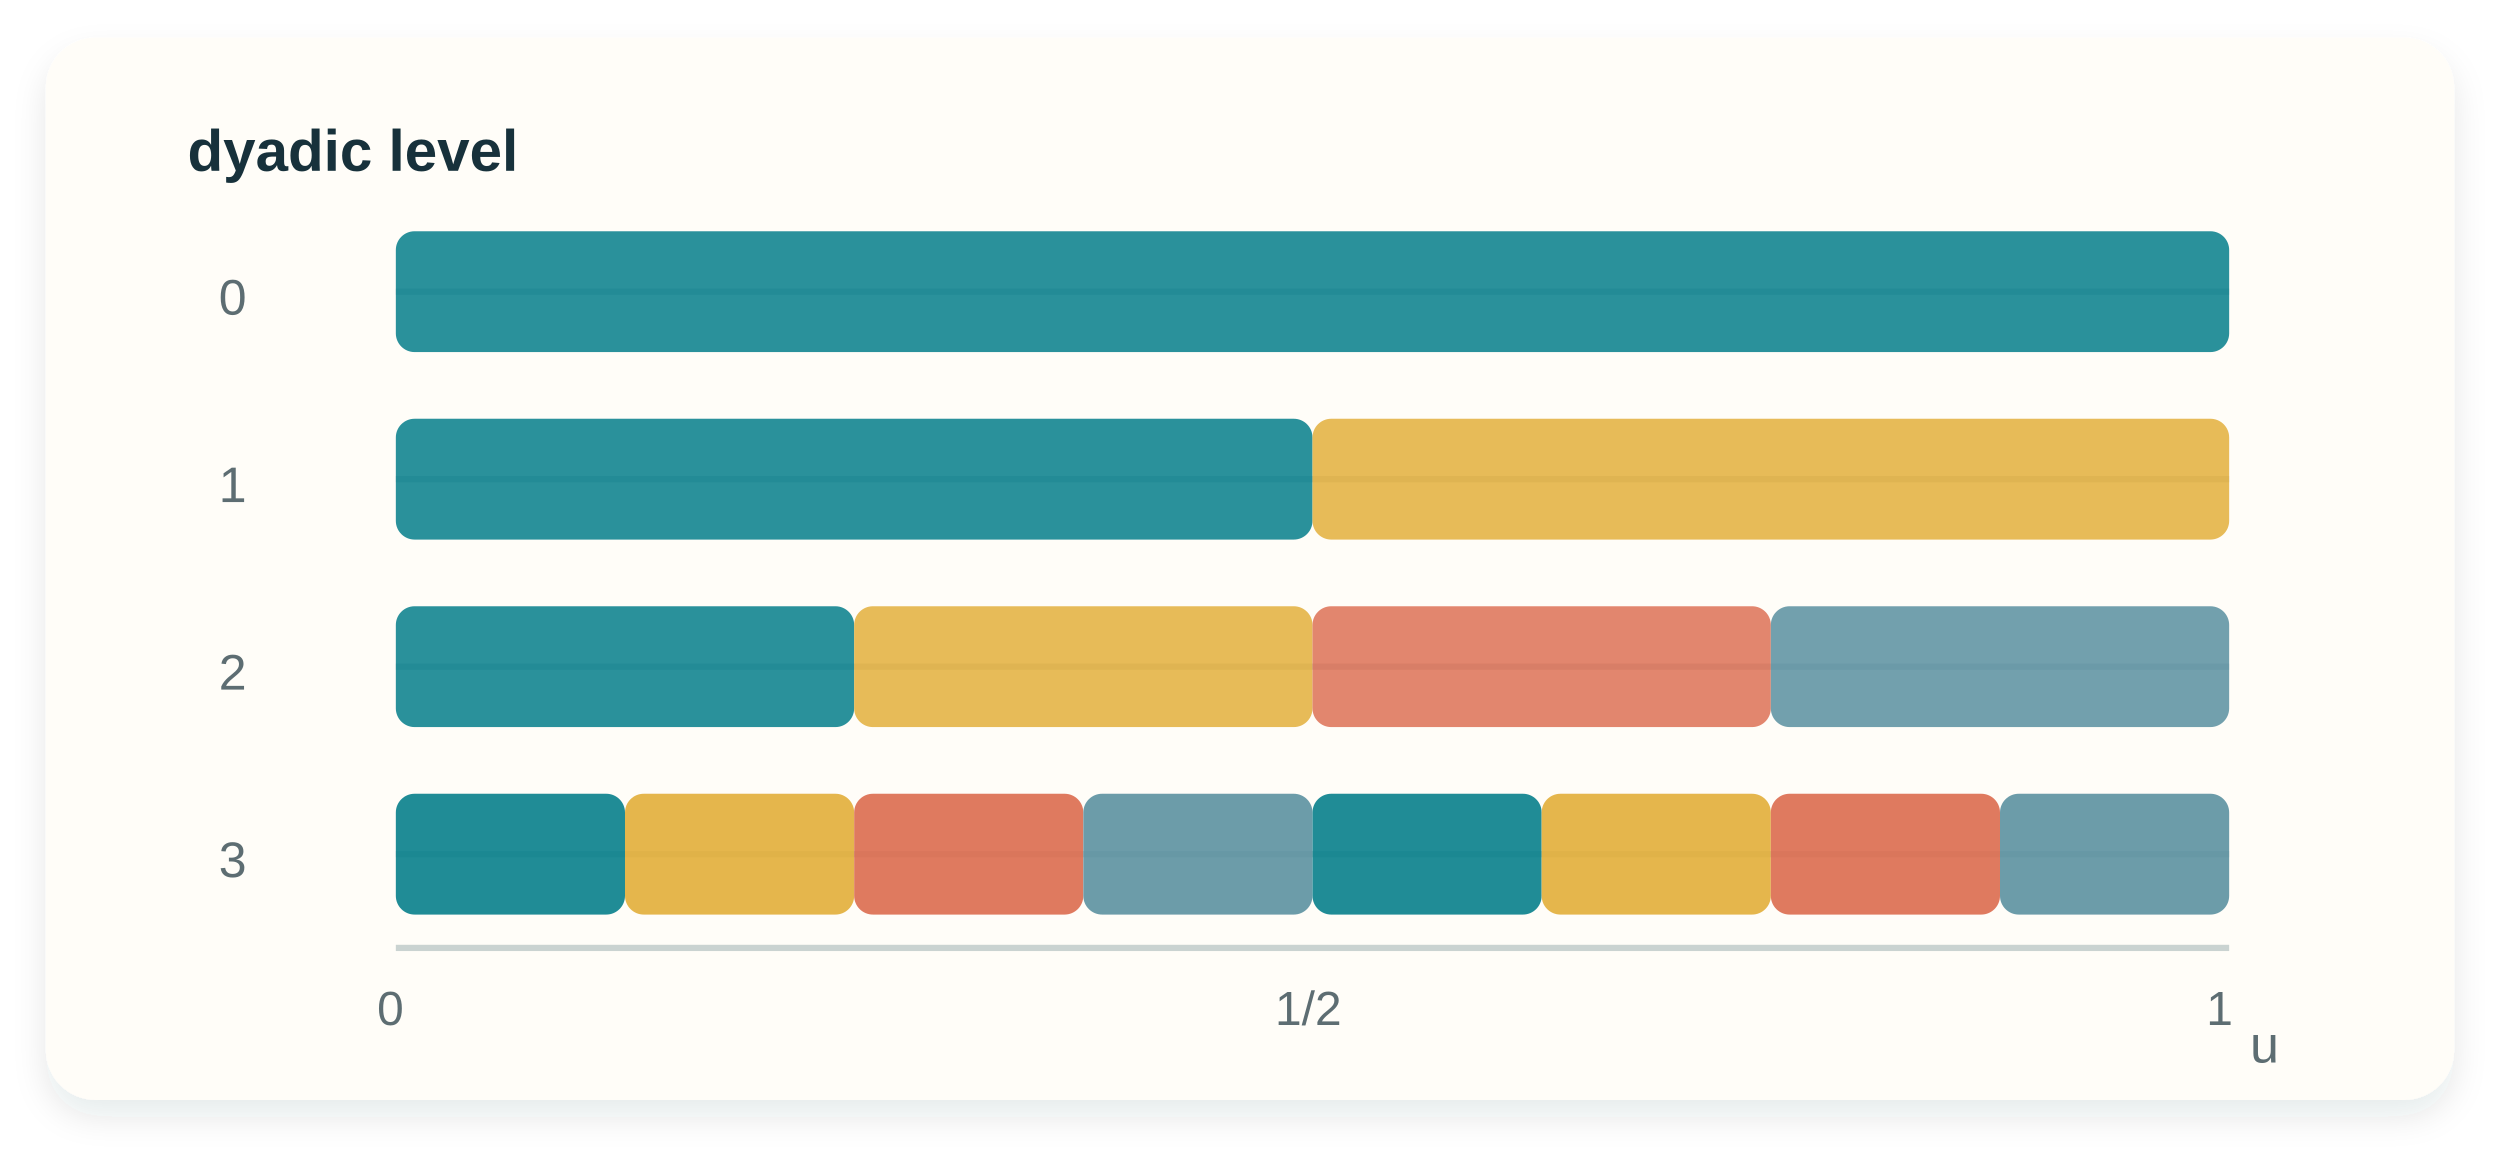
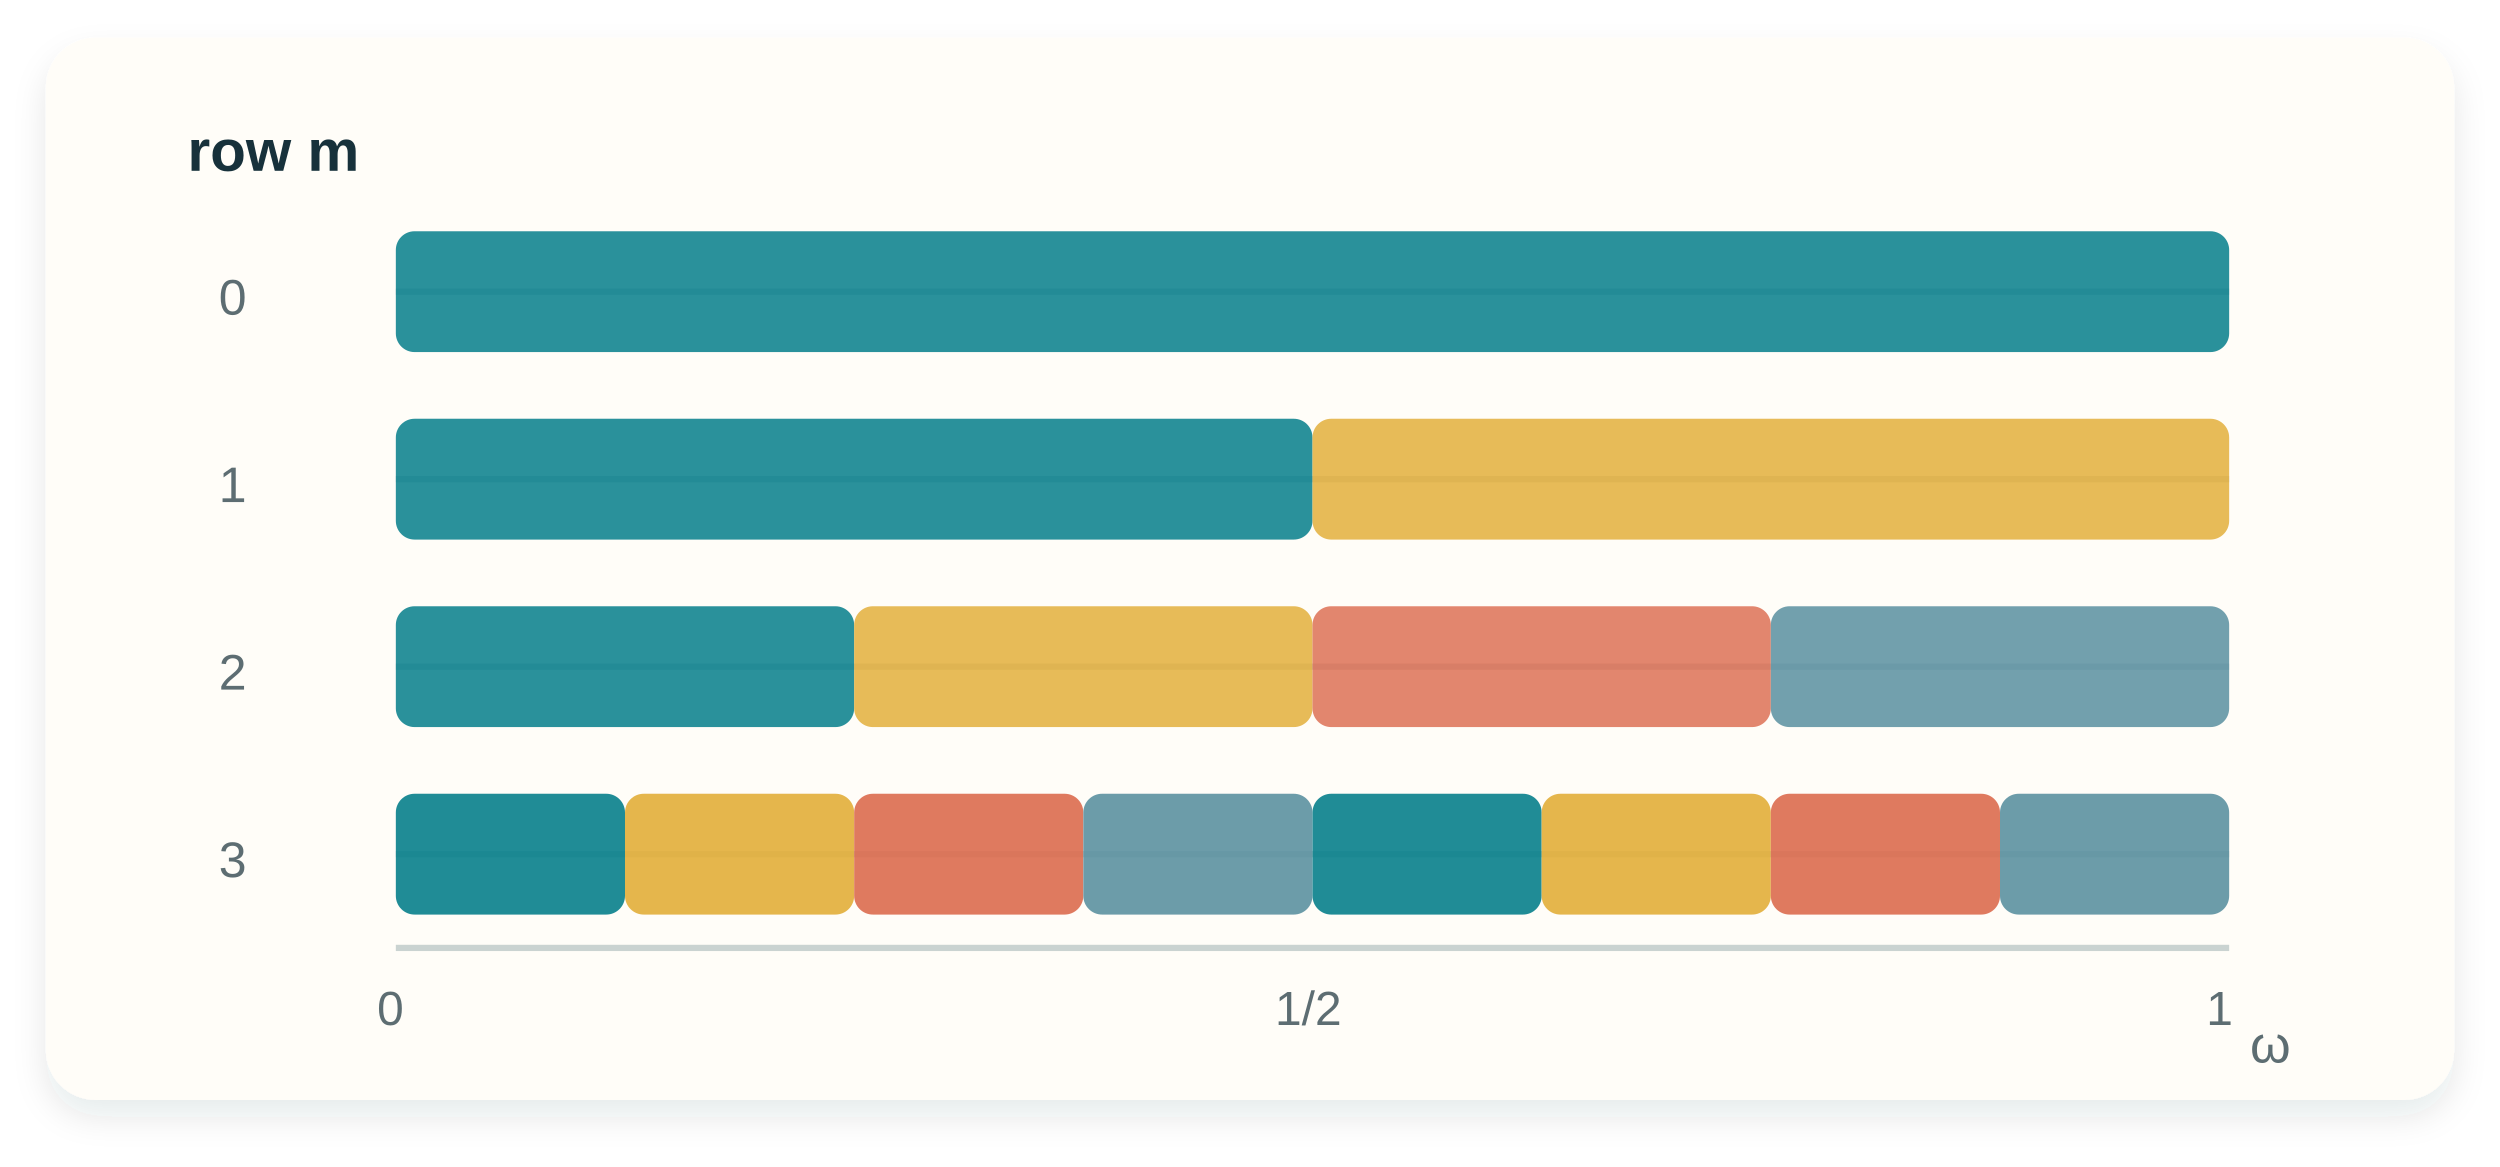
<svg xmlns="http://www.w3.org/2000/svg" viewBox="0 0 1200 560" role="img" aria-labelledby="title desc">
  <defs>
    <filter id="shadow" x="-20%" y="-20%" width="140%" height="140%">
      <feDropShadow dx="0" dy="8" stdDeviation="8" flood-color="#0b3442" flood-opacity="0.10" />
    </filter>
  </defs>
  <rect x="22" y="18" width="1156" height="510" rx="24" fill="#fffdf8" filter="url(#shadow)" />
-   <text x="90" y="82" font-family="Arial, sans-serif" font-size="28" font-weight="700" fill="#17313b">dyadic level</text>
-   <text x="1080" y="510" font-family="Arial, sans-serif" font-size="25" fill="#5d6d72">u</text>
+   <text x="90" y="82" font-family="Arial, sans-serif" font-size="28" font-weight="700" fill="#17313b">row m</text>
+   <text x="1080" y="510" font-family="Arial, sans-serif" font-size="25" fill="#5d6d72">ω</text>
  <g font-family="Arial, sans-serif" font-size="24" fill="#5d6d72">
    <text x="105" y="151">0</text>
    <text x="105" y="241">1</text>
    <text x="105" y="331">2</text>
    <text x="105" y="421">3</text>
  </g>
  <g stroke="#cad3d1" stroke-width="3">
    <line x1="190" y1="140" x2="1070" y2="140" />
    <line x1="190" y1="230" x2="1070" y2="230" />
    <line x1="190" y1="320" x2="1070" y2="320" />
    <line x1="190" y1="410" x2="1070" y2="410" />
    <line x1="190" y1="455" x2="1070" y2="455" />
  </g>
  <rect x="190" y="111" width="880" height="58" rx="9" fill="#087f8c" opacity="0.86" />
  <rect x="190" y="201" width="440" height="58" rx="9" fill="#087f8c" opacity="0.86" />
  <rect x="630" y="201" width="440" height="58" rx="9" fill="#e2ae3a" opacity="0.84" />
  <rect x="190" y="291" width="220" height="58" rx="9" fill="#087f8c" opacity="0.86" />
  <rect x="410" y="291" width="220" height="58" rx="9" fill="#e2ae3a" opacity="0.84" />
  <rect x="630" y="291" width="220" height="58" rx="9" fill="#dc6b4f" opacity="0.82" />
  <rect x="850" y="291" width="220" height="58" rx="9" fill="#5c91a1" opacity="0.86" />
  <g opacity="0.9">
    <rect x="190" y="381" width="110" height="58" rx="9" fill="#087f8c" />
    <rect x="300" y="381" width="110" height="58" rx="9" fill="#e2ae3a" />
    <rect x="410" y="381" width="110" height="58" rx="9" fill="#dc6b4f" />
    <rect x="520" y="381" width="110" height="58" rx="9" fill="#5c91a1" />
    <rect x="630" y="381" width="110" height="58" rx="9" fill="#087f8c" />
    <rect x="740" y="381" width="110" height="58" rx="9" fill="#e2ae3a" />
    <rect x="850" y="381" width="110" height="58" rx="9" fill="#dc6b4f" />
    <rect x="960" y="381" width="110" height="58" rx="9" fill="#5c91a1" />
  </g>
  <g font-family="Arial, sans-serif" font-size="23" fill="#5d6d72">
    <text x="181" y="492">0</text>
    <text x="612" y="492">1/2</text>
    <text x="1059" y="492">1</text>
  </g>
</svg>
